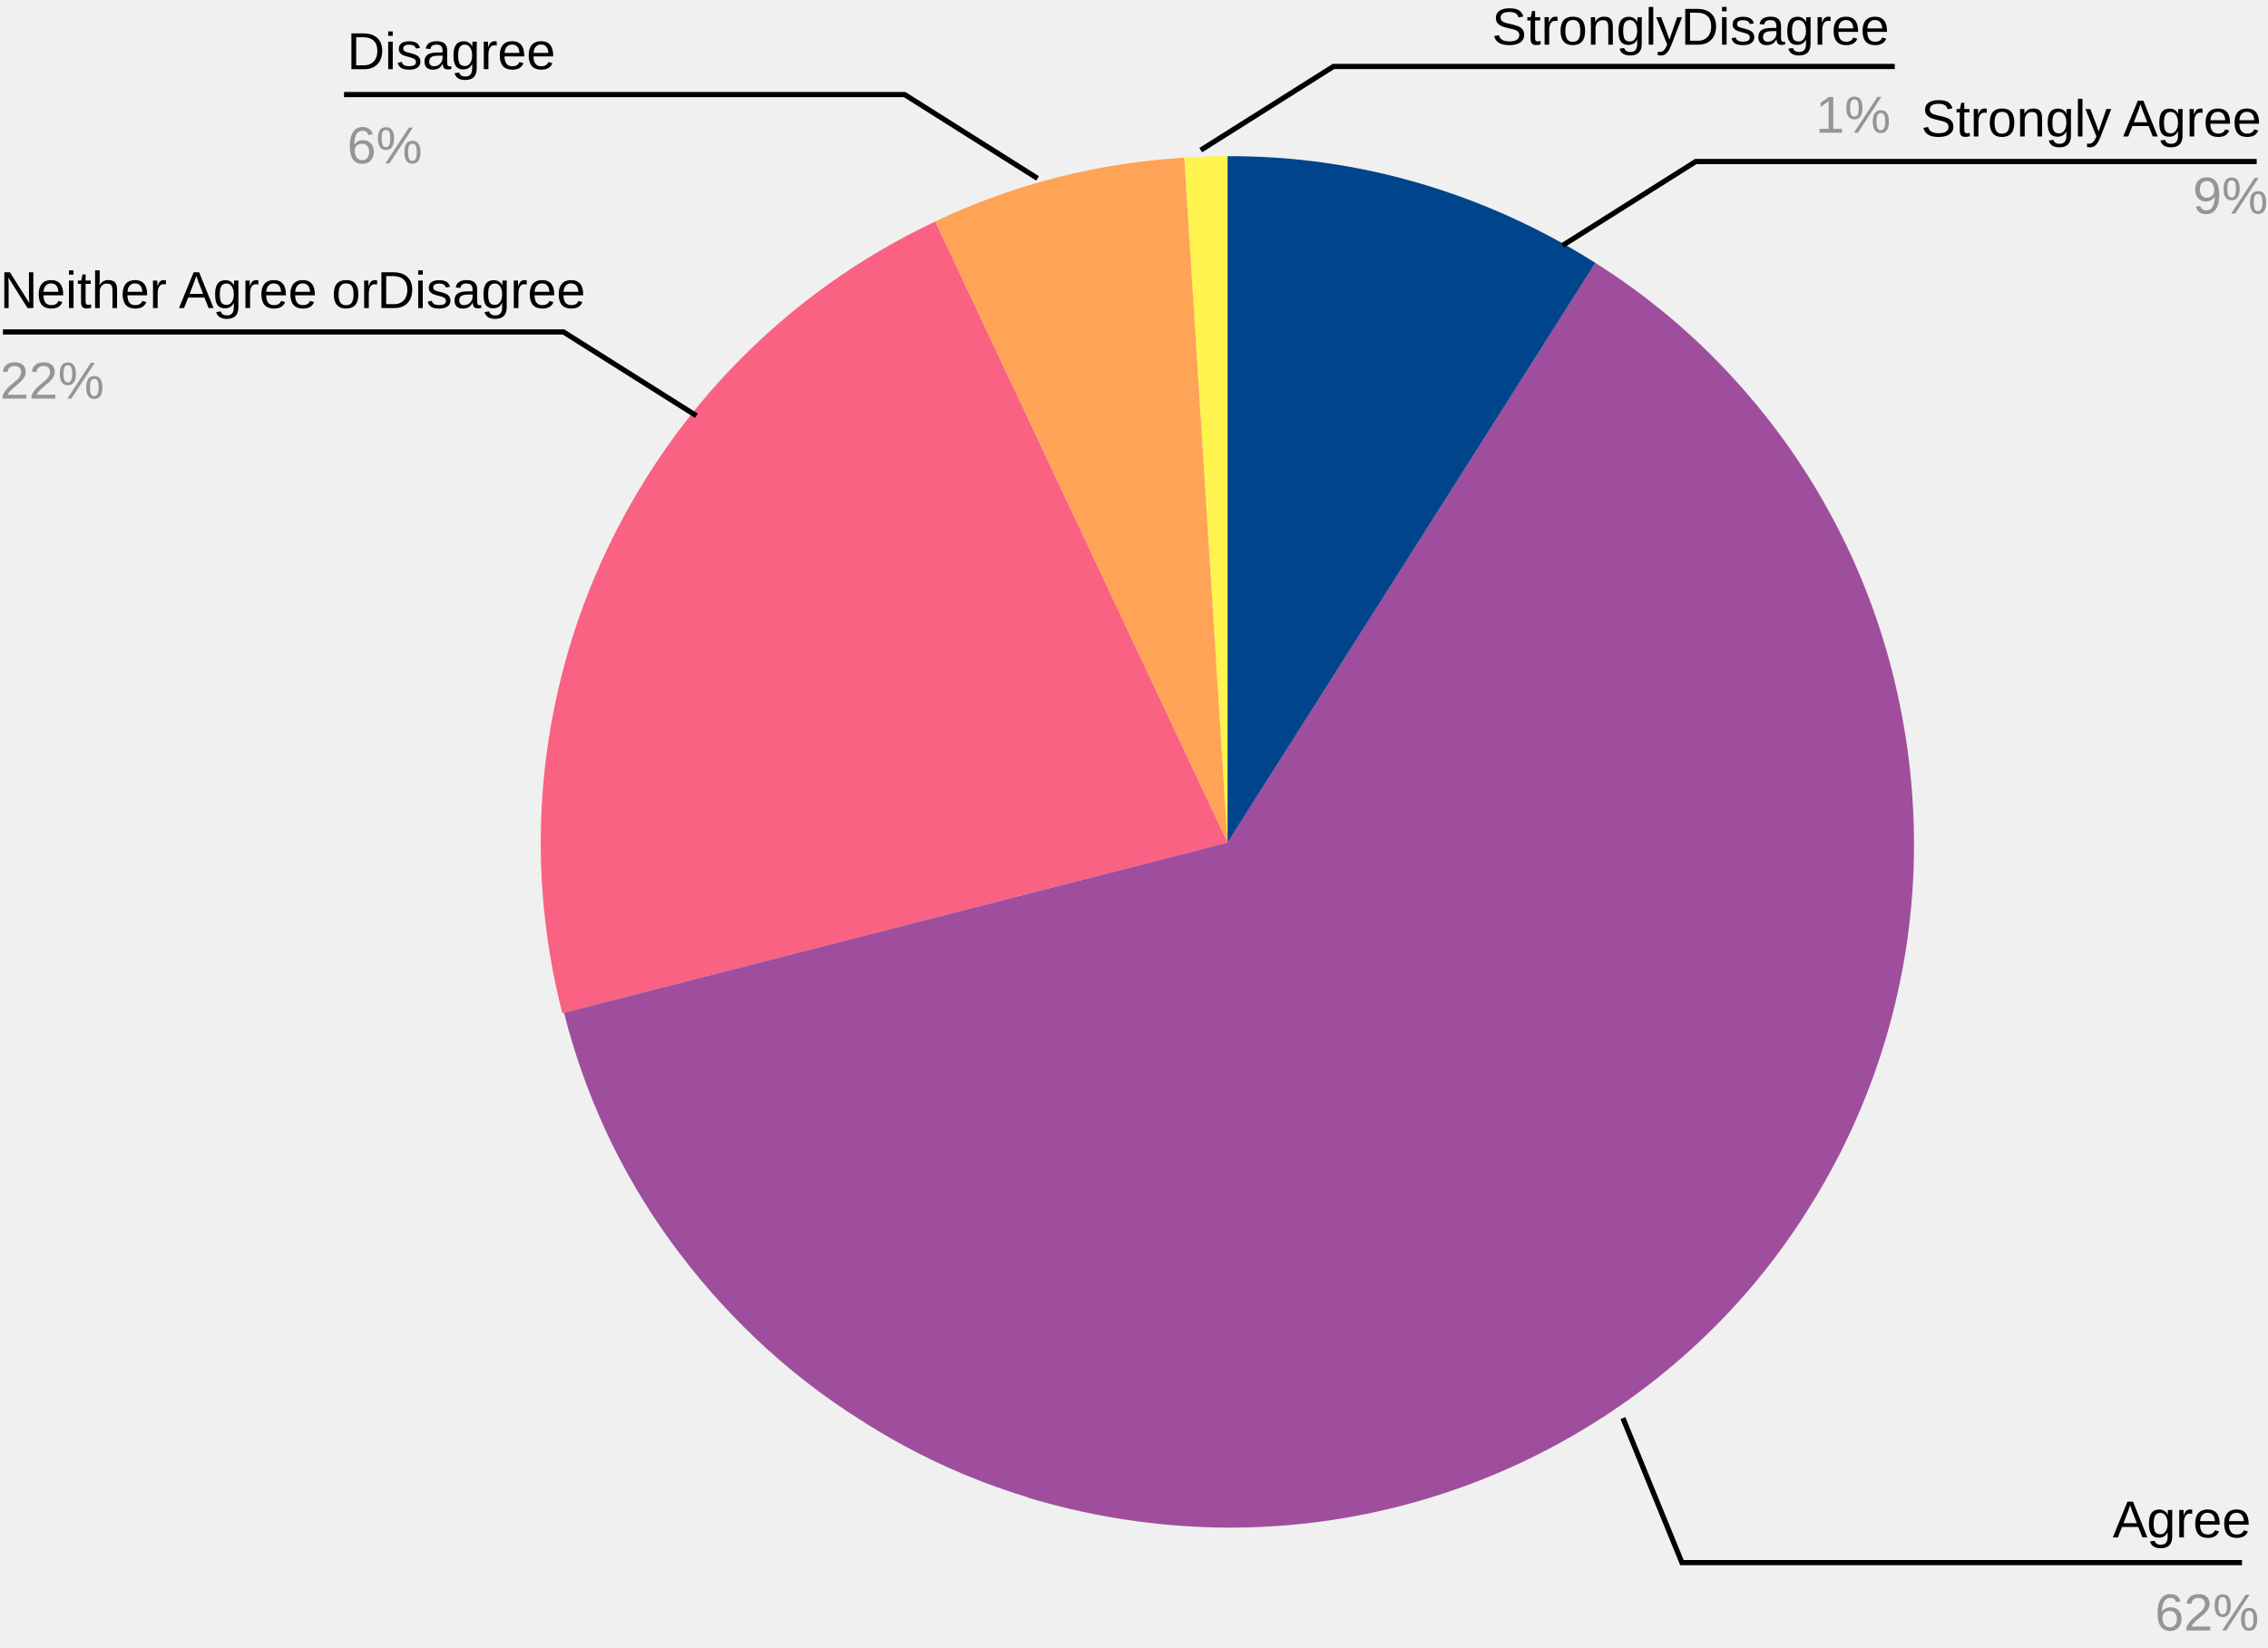
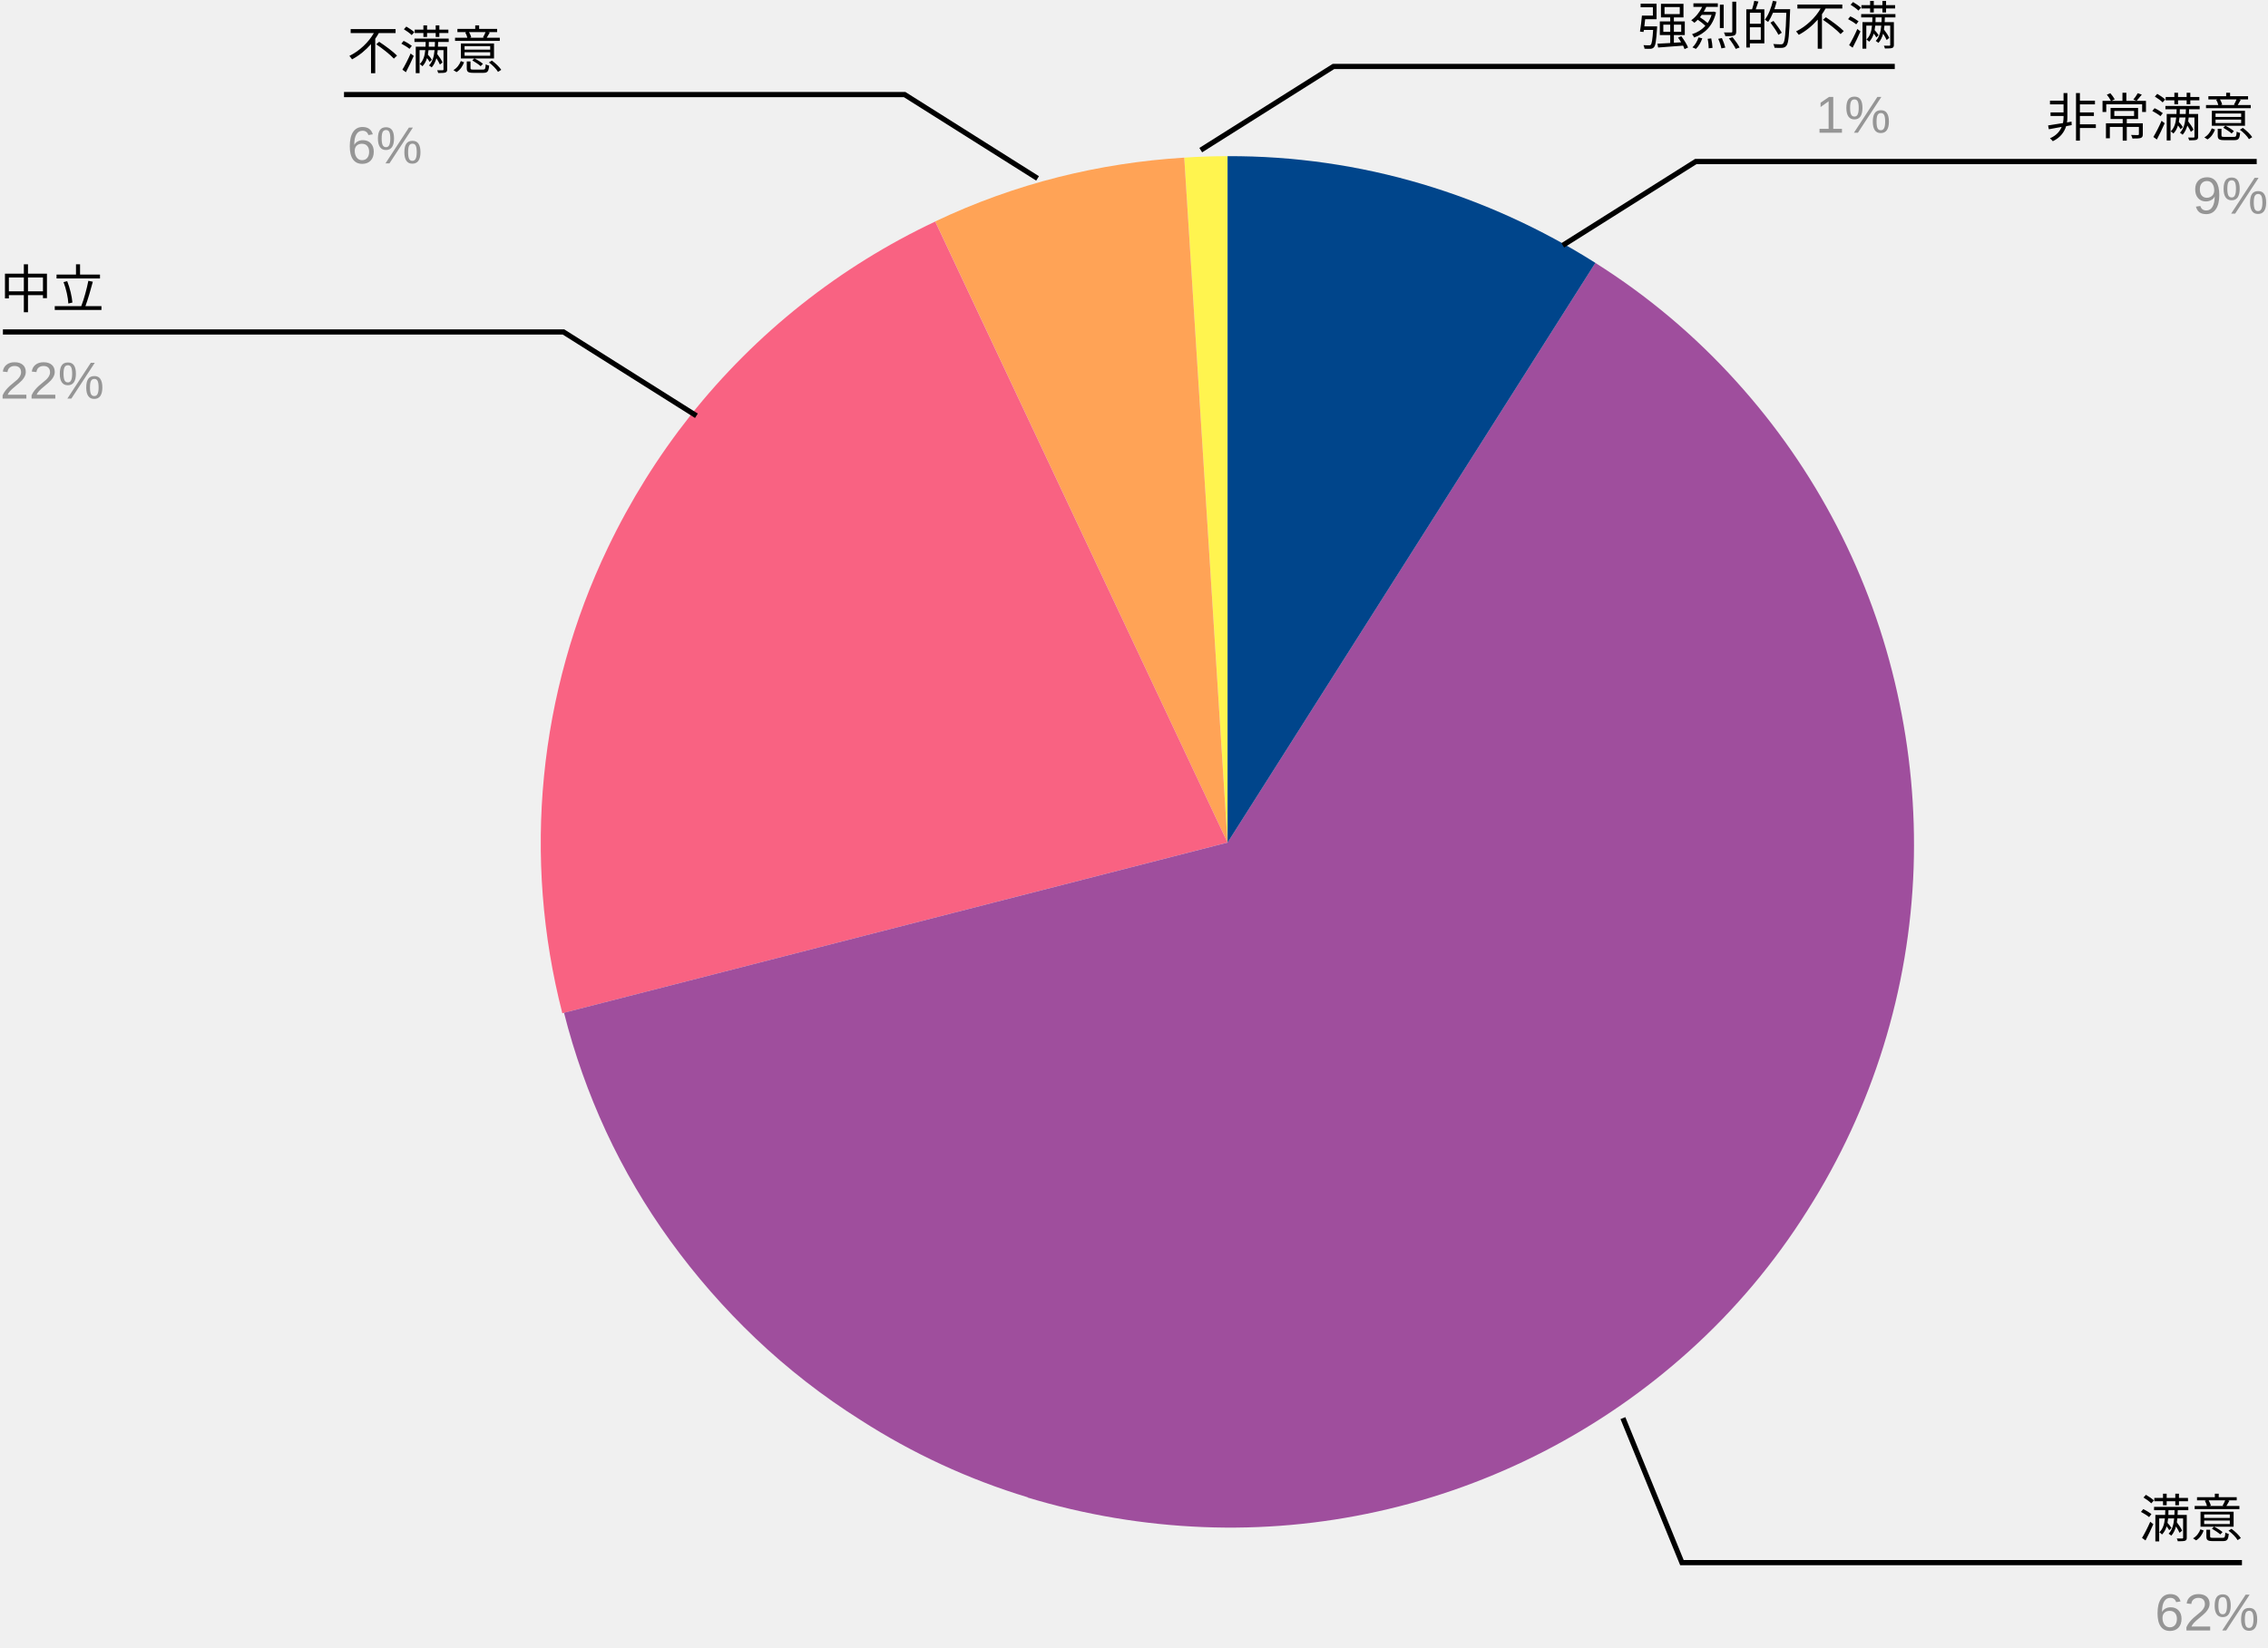
- <svg xmlns="http://www.w3.org/2000/svg" viewBox="0 0 435.58 316.46">
+ <svg xmlns="http://www.w3.org/2000/svg" viewBox="0 0 435.58 316.46" fill="#fff">
  <defs>
-     <style>.cls-10,.cls-6{font-size:10px;font-family:ArialMT,Arial}.cls-7{letter-spacing:-.01em}.cls-8{letter-spacing:-.02em}.cls-9{letter-spacing:-.01em}.cls-10{fill:#959595}.cls-13{letter-spacing:-.03em}.cls-15{fill:none;stroke:#000}</style>
+     <style>.cls-10,.cls-6{font-size:10px;font-family:ArialMT,Arial}.cls-10{fill:#959595}text{fill:#000}</style>
  </defs>
-   <g id="Layer_2" data-name="Layer 2">
-     <g id="Layer_1-2" data-name="Layer 1">
-       <path d="M235.75 161.86V30q-4.16 0-8.31.28z" fill="#fff44f" />
-       <path d="M235.75 161.86l-8.31-131.58a132.34 132.34 0 00-24.1 3.72 128 128 0 00-23.73 8.54z" fill="#ffa356" />
-       <path d="M235.75 161.86l-56.14-119.3a131.74 131.74 0 00-47.05 37.3 134.24 134.24 0 00-15.79 25.3 131.15 131.15 0 00-8.77 89.48z" fill="#f96282" />
-       <path d="M197.38 287.68a134.87 134.87 0 0033.71 5.67 130.72 130.72 0 0033.52-3 131.86 131.86 0 0059.79-30.8 127.81 127.81 0 0022.71-27 131 131 0 0020.41-65.84 133.81 133.81 0 00-3.14-33.61 131.29 131.29 0 00-30.93-59.84 128.86 128.86 0 00-27.06-22.76l-70.64 111.36-127.43 32.69a130.33 130.33 0 008.08 22.81 127.07 127.07 0 0012.33 21 135.74 135.74 0 0016.34 18.7 129.15 129.15 0 0020.23 15.74 127.69 127.69 0 0032.08 14.83" fill="#9f4e9d" />
-       <path d="M235.76 161.86L306.4 50.5a133.17 133.17 0 00-33.25-15.14A129.21 129.21 0 00235.76 30z" fill="#00458b" />
-       <text class="cls-6" transform="translate(286.51 8.58)">Strong<tspan class="cls-7" x="29.46" y="0">l</tspan>
-         <tspan class="cls-8" x="31.55" y="0">y</tspan>
-         <tspan x="36.32" y="0"> Disagree</tspan>
-       </text>
-       <text class="cls-6" transform="translate(405.76 295.34)">
-         <tspan class="cls-9">A</tspan>
-         <tspan x="6.53" y="0">gree</tspan>
-       </text>
-       <text class="cls-10" transform="translate(413.85 313.21)">62%</text>
-       <text class="cls-10" transform="translate(421.13 41.04)">9%</text>
-       <text class="cls-10" transform="translate(348.68 25.5)">1%</text>
-       <text class="cls-10" transform="translate(66.66 31.38)">6%</text>
-       <text class="cls-10" transform="translate(0 76.57)">22%</text>
-       <text class="cls-6" transform="translate(0 59.18)">
-         <tspan letter-spacing="-.02em">N</tspan>
-         <tspan x="7.01" y="0">eithe</tspan>
-         <tspan x="28.7" y="0" letter-spacing="-.02em">r</tspan>
-         <tspan class="cls-13" x="31.88" y="0"> </tspan>
-         <tspan class="cls-9" x="34.36" y="0">A</tspan>
-         <tspan x="40.89" y="0">gree o</tspan>
-         <tspan x="69.25" y="0" letter-spacing="-.02em">r</tspan>
-         <tspan x="72.42" y="0"> Disagree</tspan>
-       </text>
-       <text class="cls-6" transform="translate(66.66 13.29)">Disagree</text>
-       <text class="cls-6" transform="translate(368.94 26.22)">Strong<tspan class="cls-7" x="29.46" y="0">l</tspan>
-         <tspan class="cls-8" x="31.55" y="0">y</tspan>
-         <tspan class="cls-13" x="36.32" y="0"> </tspan>
-         <tspan class="cls-9" x="38.81" y="0">A</tspan>
-         <tspan x="45.34" y="0">gree</tspan>
-       </text>
-       <path class="cls-15" d="M363.9 12.77H256.04M323.15 300.49l-11.46-28.07M325.79 30.96l-25.65 16.17M430.58 300.18H322.72M433.41 31.03H325.55M256.25 12.67l-25.64 16.17M173.63 18.1l25.64 16.17M66.07 18.17h107.86M108.11 63.7l25.64 16.17M.56 63.77h107.85" />
-     </g>
-   </g>
+   <path d="M235.75 161.86V30q-4.16 0-8.31.28z" fill="#fff44f" />
+   <path d="M235.75 161.86l-8.31-131.58a132.34 132.34 0 00-24.1 3.72 128 128 0 00-23.73 8.54z" fill="#ffa356" />
+   <path d="M235.75 161.86l-56.14-119.3a131.74 131.74 0 00-47.05 37.3 134.24 134.24 0 00-15.79 25.3 131.15 131.15 0 00-8.77 89.48z" fill="#f96282" />
+   <path d="M197.38 287.68a134.87 134.87 0 0033.71 5.67 130.72 130.72 0 0033.52-3 131.86 131.86 0 0059.79-30.8 127.81 127.81 0 0022.71-27 131 131 0 0020.41-65.84 133.81 133.81 0 00-3.14-33.61 131.29 131.29 0 00-30.93-59.84 128.86 128.86 0 00-27.06-22.76l-70.64 111.36-127.43 32.69a130.33 130.33 0 008.08 22.81 127.07 127.07 0 0012.33 21 135.74 135.74 0 0016.34 18.7 129.15 129.15 0 0020.23 15.74 127.69 127.69 0 0032.08 14.83" fill="#9f4e9d" />
+   <path d="M235.76 161.86L306.4 50.5a133.17 133.17 0 00-33.25-15.14A129.21 129.21 0 00235.76 30z" fill="#00458b" />
+   <text class="cls-6" transform="translate(314.51 8.58)">强烈的不满</text>
+   <text class="cls-6" transform="translate(410.76 295.34)">满意</text>
+   <text class="cls-10" transform="translate(413.85 313.21)">62%</text>
+   <text class="cls-10" transform="translate(421.13 41.04)">9%</text>
+   <text class="cls-10" transform="translate(348.68 25.5)">1%</text>
+   <text class="cls-10" transform="translate(66.66 31.38)">6%</text>
+   <text class="cls-10" transform="translate(0 76.57)">22%</text>
+   <text class="cls-6" transform="translate(0 59.18)">中立</text>
+   <text class="cls-6" transform="translate(66.66 13.29)">不满意</text>
+   <text class="cls-6" transform="translate(392.94 26.22)">非常满意</text>
+   <path d="M363.9 12.77H256.04m67.11 287.72l-11.46-28.07m14.1-241.46l-25.65 16.17m130.44 253.05H322.72M433.41 31.03H325.55m-69.3-18.36l-25.64 16.17M173.63 18.1l25.64 16.17m-133.2-16.1h107.86M108.11 63.7l25.64 16.17M.56 63.77h107.85" fill="none" stroke="#000" />
</svg>
